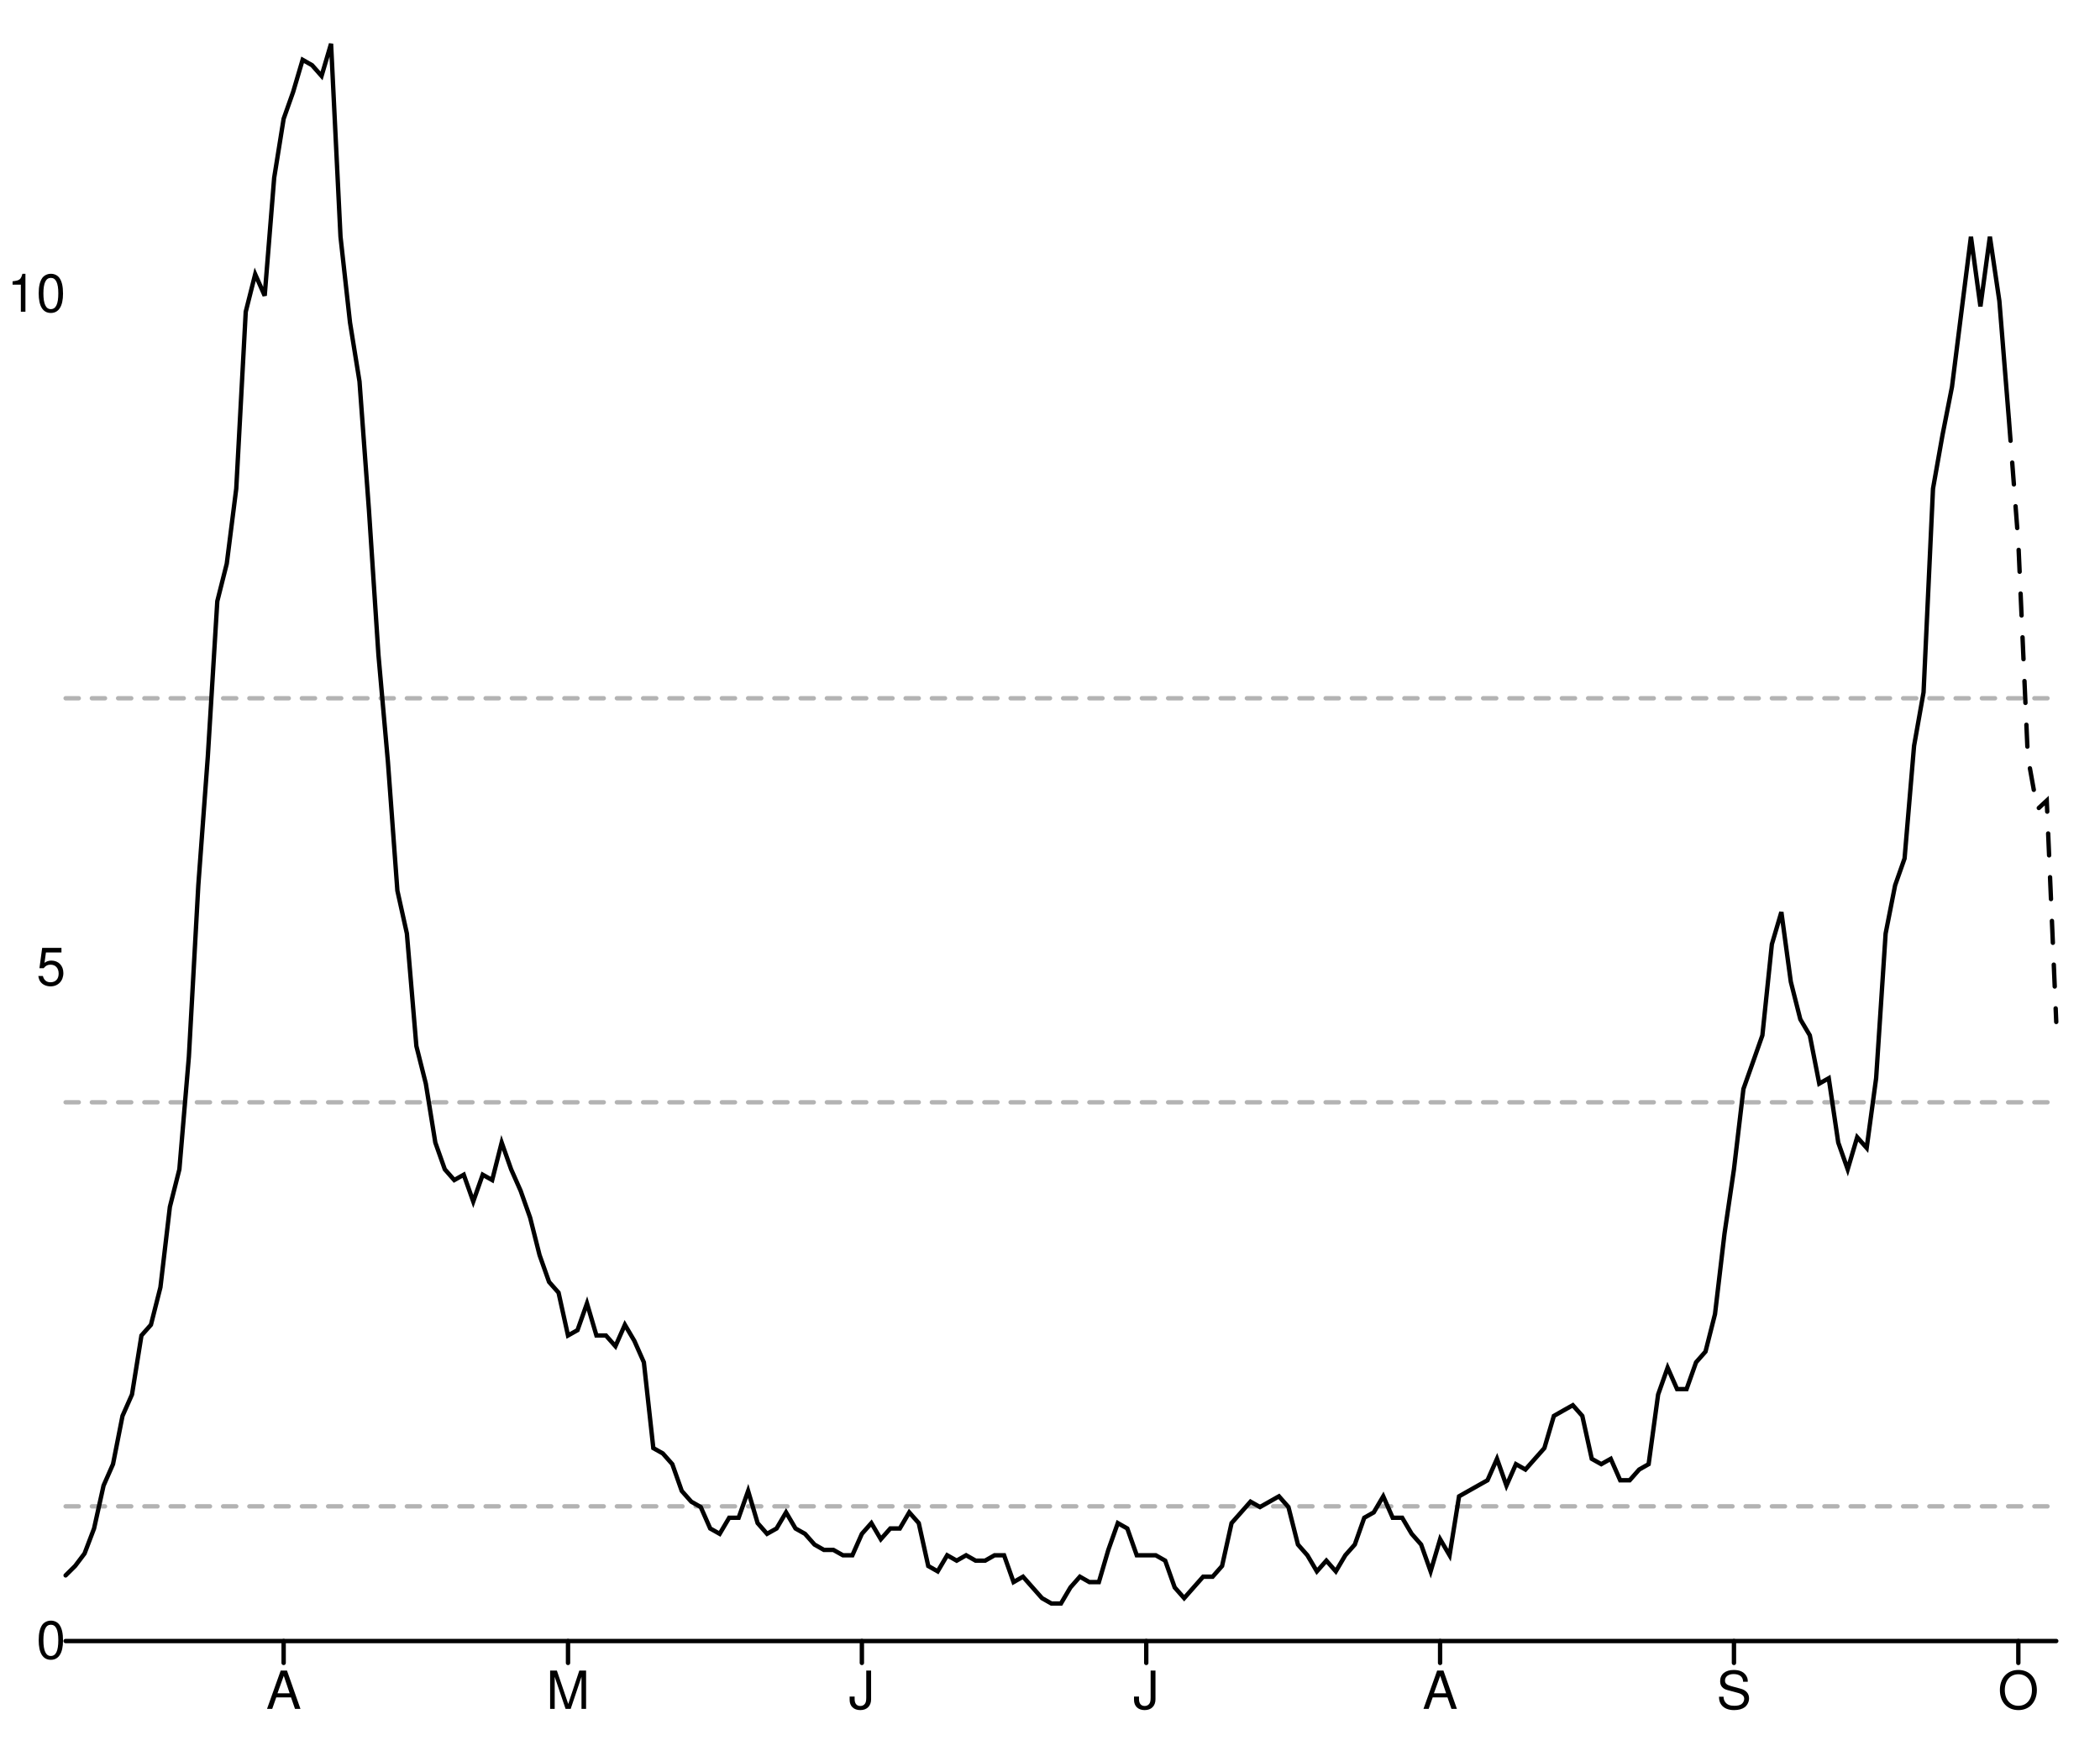
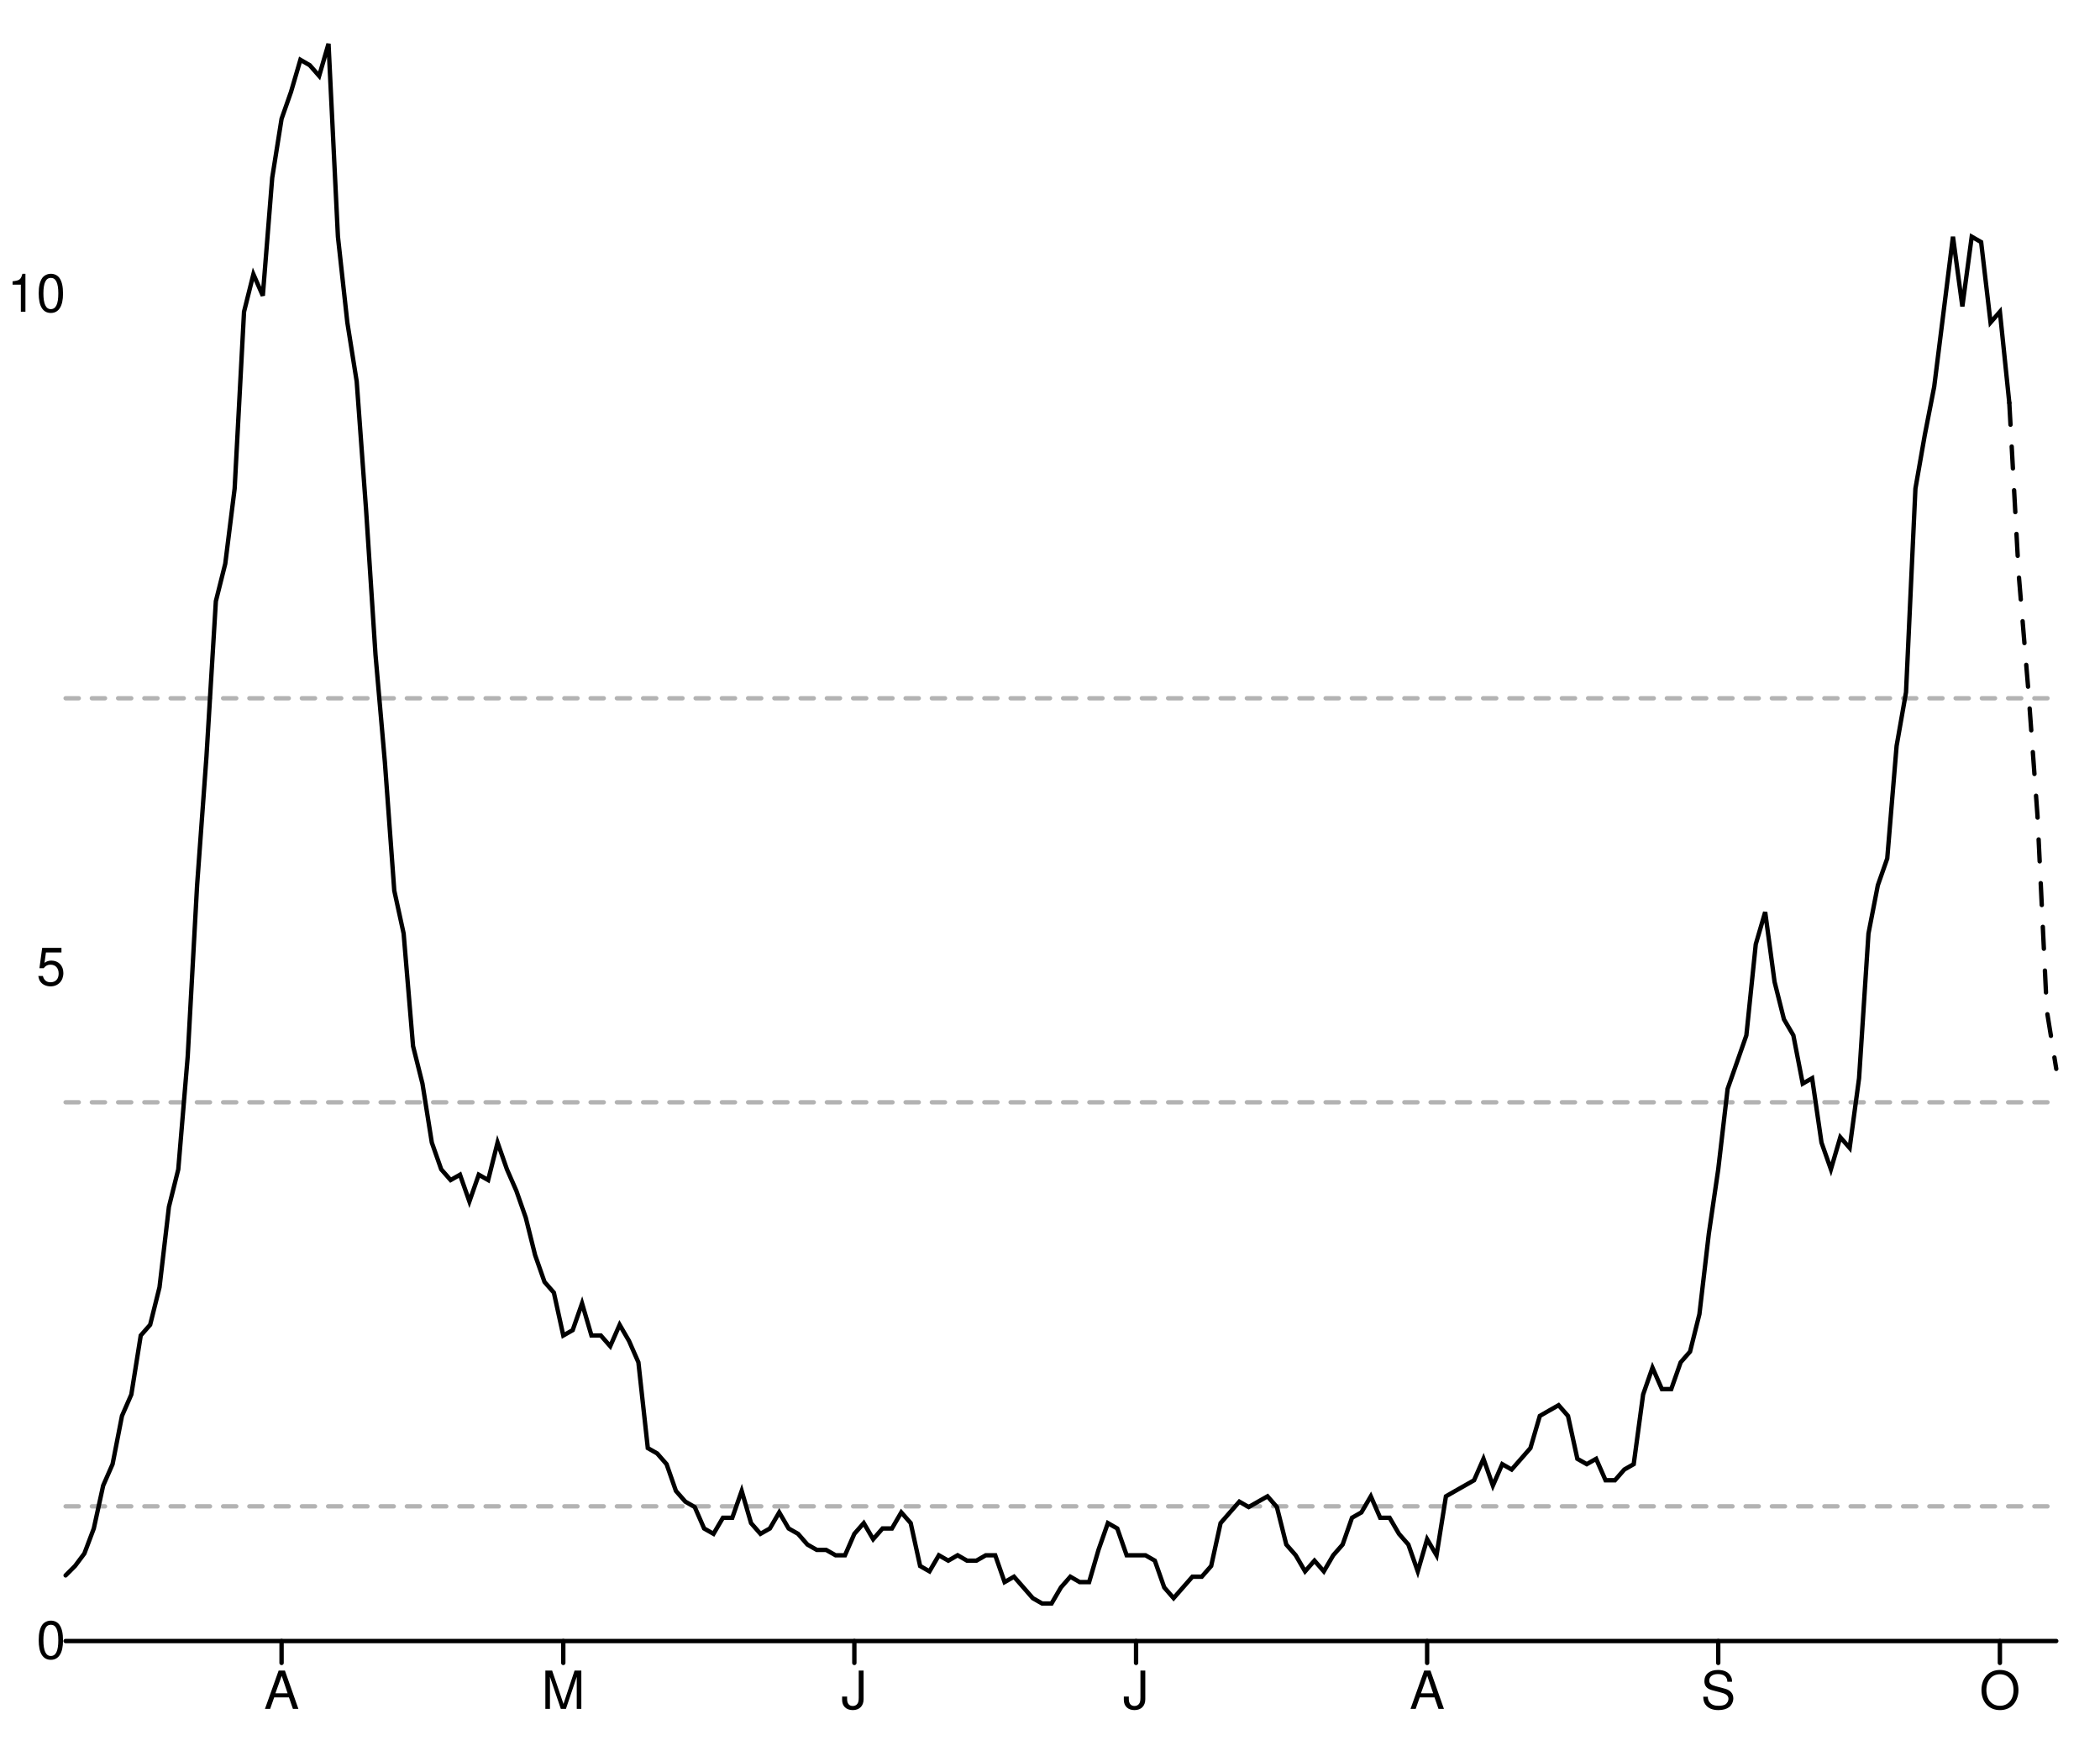
<svg xmlns="http://www.w3.org/2000/svg" width="480" height="400" viewBox="0 0 480 400" style="overflow:display" preserveAspectRatio="xMinYMin meet" overflow="visible">
  <defs>
    <style>
	.data-series path.line { fill-opacity: 0; stroke: black; }
	.data-series path.line.dotted { stroke-dasharray: 12 20 }
	.data-series circle { display: none; }
	.data-series:hover path.line, .data-series.on path.line { stroke-width: 1; }
	.data-series:hover circle, .data-series.on circle { display: inline; }
	.data-series circle:hover, .data-series circle.on { r: 1px!important; }
	.graph-grid { font-family: "Helvetica Neue",Helvetica,Arial,"Lucida Grande",sans-serif; }
	.graph-grid line { stroke: black; stroke-width: 1; stroke-linecap: round; }
	.graph-grid.graph-grid-x text { text-anchor: middle; dominant-baseline: hanging; transform: translateY(10px); }
	.graph-grid.graph-grid-y text { text-anchor: end; dominant-baseline: middle; transform: translateX(-10px); }
	</style>
  </defs>
  <g class="graph-grid graph-grid-y">
-     <line x1="15" y1="375" x2="470" y2="375" data-left="15" />
+     <line x1="15.00" y1="375.00" x2="470.00" y2="375.00" data-left="15" />
    <text x="25" y="375" text-anchor="end">0</text>
    <text x="25" y="221.113" text-anchor="end">5</text>
    <text x="25" y="67.226" text-anchor="end">10</text>
    <text style="text-anchor:middle;dominant-baseline:hanging;font-weight:bold;transform: translateY(192.5px) rotate(-90deg);" />
  </g>
  <g class="graph-grid graph-grid-x">
-     <line class="tick" x1="64.833" y1="375" x2="64.833" y2="380" />
-     <text x="64.833" y="375" text-anchor="middle">A</text>
-     <line class="tick" x1="129.833" y1="375" x2="129.833" y2="380" />
-     <text x="129.833" y="375" text-anchor="middle">M</text>
-     <line class="tick" x1="197" y1="375" x2="197" y2="380" />
-     <text x="197" y="375" text-anchor="middle">J</text>
-     <line class="tick" x1="262" y1="375" x2="262" y2="380" />
-     <text x="262" y="375" text-anchor="middle">J</text>
-     <line class="tick" x1="329.167" y1="375" x2="329.167" y2="380" />
-     <text x="329.167" y="375" text-anchor="middle">A</text>
-     <line class="tick" x1="396.333" y1="375" x2="396.333" y2="380" />
-     <text x="396.333" y="375" text-anchor="middle">S</text>
-     <line class="tick" x1="461.333" y1="375" x2="461.333" y2="380" />
-     <text x="461.333" y="375" text-anchor="middle">O</text>
+     <line class="tick" x1="64.36" y1="375.00" x2="64.36" y2="380.00" />
+     <text x="64.363" y="375" text-anchor="middle">A</text>
+     <line class="tick" x1="128.75" y1="375.00" x2="128.75" y2="380.00" />
+     <text x="128.75" y="375" text-anchor="middle">M</text>
+     <line class="tick" x1="195.28" y1="375.00" x2="195.28" y2="380.00" />
+     <text x="195.283" y="375" text-anchor="middle">J</text>
+     <line class="tick" x1="259.67" y1="375.00" x2="259.67" y2="380.00" />
+     <text x="259.67" y="375" text-anchor="middle">J</text>
+     <line class="tick" x1="326.20" y1="375.00" x2="326.20" y2="380.00" />
+     <text x="326.203" y="375" text-anchor="middle">A</text>
+     <line class="tick" x1="392.74" y1="375.00" x2="392.74" y2="380.00" />
+     <text x="392.736" y="375" text-anchor="middle">S</text>
+     <line class="tick" x1="457.12" y1="375.00" x2="457.12" y2="380.00" />
+     <text x="457.123" y="375" text-anchor="middle">O</text>
    <text style="text-anchor:middle;dominant-baseline:hanging;font-weight:bold;transform: translateY(192.5px) rotate(-90deg);" />
  </g>
  <g data-series="widespread" class="data-series">
    <path d="M 15.00,159.56L 470.00,159.56" id="E09000025-level-0" class="line" stroke-width="1" stroke-linecap="round" stroke-dasharray="3,3" fill-opacity="0.3" opacity="0.3" />
  </g>
  <g data-series="substantial" class="data-series">
    <path d="M 15.00,251.89L 470.00,251.89" id="E09000025-level-1" class="line" stroke-width="1" stroke-linecap="round" stroke-dasharray="3,3" fill-opacity="0.3" opacity="0.3" />
  </g>
  <g data-series="moderate" class="data-series">
    <path d="M 15.00,344.22L 470.00,344.22" id="E09000025-level-2" class="line" stroke-width="1" stroke-linecap="round" stroke-dasharray="3,3" fill-opacity="0.3" opacity="0.3" />
  </g>
  <g data-series="new-cases" class="data-series">
-     <path d="M 15.00,360.00L 17.17,357.85L 19.33,354.99L 21.50,349.28L 23.67,339.48L 25.83,334.58L 28.00,323.56L 30.17,318.66L 32.33,305.18L 34.50,302.73L 36.67,294.16L 38.83,275.79L 41.00,267.21L 43.17,241.49L 45.33,202.30L 47.50,172.90L 49.67,137.38L 51.83,128.81L 54.00,111.66L 56.17,71.24L 58.33,62.67L 60.50,67.57L 62.67,40.62L 64.83,27.15L 67.00,21.02L 69.17,13.67L 71.33,14.90L 73.50,17.35L 75.67,10.00L 77.83,54.09L 80.00,73.69L 82.17,87.16L 84.33,116.56L 86.50,149.63L 88.67,174.13L 90.83,203.52L 93.00,213.32L 95.17,239.04L 97.33,247.62L 99.50,261.09L 101.67,267.21L 103.83,269.66L 106.00,268.44L 108.17,274.56L 110.33,268.44L 112.50,269.66L 114.67,261.09L 116.83,267.21L 119.00,272.11L 121.17,278.24L 123.33,286.81L 125.50,292.94L 127.67,295.39L 129.83,305.18L 132.00,303.96L 134.17,297.84L 136.33,305.18L 138.50,305.18L 140.67,307.63L 142.83,302.73L 145.00,306.41L 147.17,311.31L 149.33,330.91L 151.50,332.13L 153.67,334.58L 155.83,340.70L 158.00,343.15L 160.17,344.38L 162.33,349.28L 164.50,350.50L 166.67,346.83L 168.83,346.83L 171.00,340.70L 173.17,348.05L 175.33,350.50L 177.50,349.28L 179.67,345.60L 181.83,349.28L 184.00,350.50L 186.17,352.95L 188.33,354.18L 190.50,354.18L 192.67,355.40L 194.83,355.40L 197.00,350.50L 199.17,348.05L 201.33,351.73L 203.50,349.28L 205.67,349.28L 207.83,345.60L 210.00,348.05L 212.17,357.85L 214.33,359.08L 216.50,355.40L 218.67,356.63L 220.83,355.40L 223.00,356.63L 225.17,356.63L 227.33,355.40L 229.50,355.40L 231.67,361.53L 233.83,360.30L 236.00,362.75L 238.17,365.20L 240.33,366.43L 242.50,366.43L 244.67,362.75L 246.83,360.30L 249.00,361.53L 251.17,361.53L 253.33,354.18L 255.50,348.05L 257.67,349.28L 259.83,355.40L 262.00,355.40L 264.17,355.40L 266.33,356.63L 268.50,362.75L 270.67,365.20L 272.83,362.75L 275.00,360.30L 277.17,360.30L 279.33,357.85L 281.50,348.05L 283.67,345.60L 285.83,343.15L 288.00,344.38L 290.17,343.15L 292.33,341.93L 294.50,344.38L 296.67,352.95L 298.83,355.40L 301.00,359.08L 303.17,356.63L 305.33,359.08L 307.50,355.40L 309.67,352.95L 311.83,346.83L 314.00,345.60L 316.17,341.93L 318.33,346.83L 320.50,346.83L 322.67,350.50L 324.83,352.95L 327.00,359.08L 329.17,351.73L 331.33,355.40L 333.50,341.93L 335.67,340.70L 337.83,339.48L 340.00,338.26L 342.17,333.36L 344.33,339.48L 346.50,334.58L 348.67,335.81L 350.83,333.36L 353.00,330.91L 355.17,323.56L 357.33,322.33L 359.50,321.11L 361.67,323.56L 363.83,333.36L 366.00,334.58L 368.17,333.36L 370.33,338.26L 372.50,338.26L 374.67,335.81L 376.83,334.58L 379.00,318.66L 381.17,312.53L 383.33,317.43L 385.50,317.43L 387.67,311.31L 389.83,308.86L 392.00,300.29L 394.17,281.91L 396.33,267.21L 398.50,248.84L 400.67,242.72L 402.83,236.59L 405.00,215.77L 407.17,208.42L 409.33,224.35L 411.50,232.92L 413.67,236.59L 415.83,247.62L 418.00,246.39L 420.17,261.09L 422.33,267.21L 424.50,259.87L 426.67,262.32L 428.83,246.39L 431.00,213.32L 433.17,202.30L 435.33,196.17L 437.50,170.45L 439.67,158.20L 441.83,111.66L 444.00,99.41L 446.17,88.39L 448.33,71.24L 450.50,54.09L 452.67,70.02L 454.83,54.09L 457.00,68.79L 459.17,95.74" id="New cases" class="line" stroke-width="1" stroke-linecap="round" />
+     <path d="M 15.00,360.00L 17.15,357.85L 19.29,354.99L 21.44,349.28L 23.58,339.48L 25.73,334.58L 27.88,323.56L 30.02,318.66L 32.17,305.18L 34.32,302.73L 36.46,294.16L 38.61,275.79L 40.75,267.21L 42.90,241.49L 45.05,202.30L 47.19,172.90L 49.34,137.38L 51.49,128.81L 53.63,111.66L 55.78,71.24L 57.92,62.67L 60.07,67.57L 62.22,40.62L 64.36,27.15L 66.51,21.02L 68.66,13.67L 70.80,14.90L 72.95,17.35L 75.09,10.00L 77.24,54.09L 79.39,73.69L 81.53,87.16L 83.68,116.56L 85.83,149.63L 87.97,174.13L 90.12,203.52L 92.26,213.32L 94.41,239.04L 96.56,247.62L 98.70,261.09L 100.85,267.21L 103.00,269.66L 105.14,268.44L 107.29,274.56L 109.43,268.44L 111.58,269.66L 113.73,261.09L 115.87,267.21L 118.02,272.11L 120.17,278.24L 122.31,286.81L 124.46,292.94L 126.60,295.39L 128.75,305.18L 130.90,303.96L 133.04,297.84L 135.19,305.18L 137.33,305.18L 139.48,307.63L 141.63,302.73L 143.77,306.41L 145.92,311.31L 148.07,330.91L 150.21,332.13L 152.36,334.58L 154.50,340.70L 156.65,343.15L 158.80,344.38L 160.94,349.28L 163.09,350.50L 165.24,346.83L 167.38,346.83L 169.53,340.70L 171.67,348.05L 173.82,350.50L 175.97,349.28L 178.11,345.60L 180.26,349.28L 182.41,350.50L 184.55,352.95L 186.70,354.18L 188.84,354.18L 190.99,355.40L 193.14,355.40L 195.28,350.50L 197.43,348.05L 199.58,351.73L 201.72,349.28L 203.87,349.28L 206.01,345.60L 208.16,348.05L 210.31,357.85L 212.45,359.08L 214.60,355.40L 216.75,356.63L 218.89,355.40L 221.04,356.63L 223.18,356.63L 225.33,355.40L 227.48,355.40L 229.62,361.53L 231.77,360.30L 233.92,362.75L 236.06,365.20L 238.21,366.43L 240.35,366.43L 242.50,362.75L 244.65,360.30L 246.79,361.53L 248.94,361.53L 251.08,354.18L 253.23,348.05L 255.38,349.28L 257.52,355.40L 259.67,355.40L 261.82,355.40L 263.96,356.63L 266.11,362.75L 268.25,365.20L 270.40,362.75L 272.55,360.30L 274.69,360.30L 276.84,357.85L 278.99,348.05L 281.13,345.60L 283.28,343.15L 285.42,344.38L 287.57,343.15L 289.72,341.93L 291.86,344.38L 294.01,352.95L 296.16,355.40L 298.30,359.08L 300.45,356.63L 302.59,359.08L 304.74,355.40L 306.89,352.95L 309.03,346.83L 311.18,345.60L 313.33,341.93L 315.47,346.83L 317.62,346.83L 319.76,350.50L 321.91,352.95L 324.06,359.08L 326.20,351.73L 328.35,355.40L 330.50,341.93L 332.64,340.70L 334.79,339.48L 336.93,338.26L 339.08,333.36L 341.23,339.48L 343.37,334.58L 345.52,335.81L 347.67,333.36L 349.81,330.91L 351.96,323.56L 354.10,322.33L 356.25,321.11L 358.40,323.56L 360.54,333.36L 362.69,334.58L 364.83,333.36L 366.98,338.26L 369.13,338.26L 371.27,335.81L 373.42,334.58L 375.57,318.66L 377.71,312.53L 379.86,317.43L 382.00,317.43L 384.15,311.31L 386.30,308.86L 388.44,300.29L 390.59,281.91L 392.74,267.21L 394.88,248.84L 397.03,242.72L 399.17,236.59L 401.32,215.77L 403.47,208.42L 405.61,224.35L 407.76,232.92L 409.91,236.59L 412.05,247.62L 414.20,246.39L 416.34,261.09L 418.49,267.21L 420.64,259.87L 422.78,262.32L 424.93,246.39L 427.08,213.32L 429.22,202.30L 431.37,196.17L 433.51,170.45L 435.66,158.20L 437.81,111.66L 439.95,99.41L 442.10,88.39L 444.25,71.24L 446.39,54.09L 448.54,70.02L 450.68,54.09L 452.83,55.32L 454.98,73.69L 457.12,71.24L 459.27,92.06" id="New cases" class="line" stroke-width="1" stroke-linecap="round" />
  </g>
  <g data-series="recent-cases" class="data-series">
-     <path d="M 459.17,95.74L 461.33,123.91L 463.50,172.90L 465.67,184.95L 467.83,182.95L 470.00,233.53" id="Recent cases" class="line" stroke-width="1" stroke-linecap="round" stroke-dasharray="5,5" />
+     <path d="M 459.27,92.06L 461.42,131.26L 463.56,156.98L 465.71,186.38L 467.85,230.96L 470.00,244.25" id="Recent cases" class="line" stroke-width="1" stroke-linecap="round" stroke-dasharray="5,5" />
  </g>
</svg>
